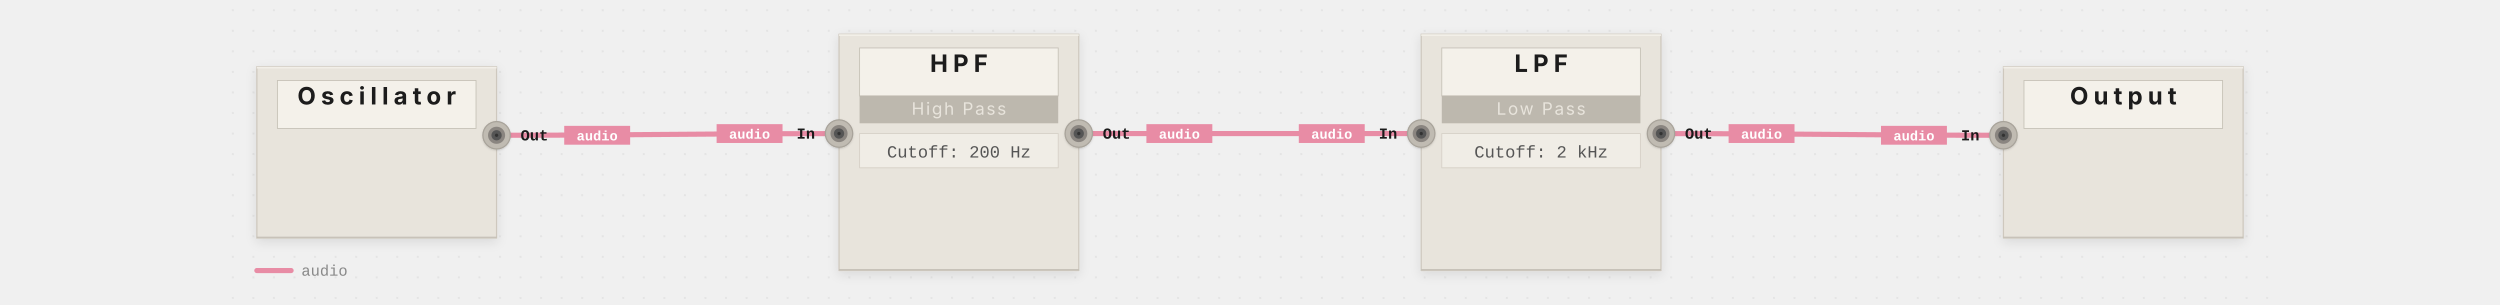
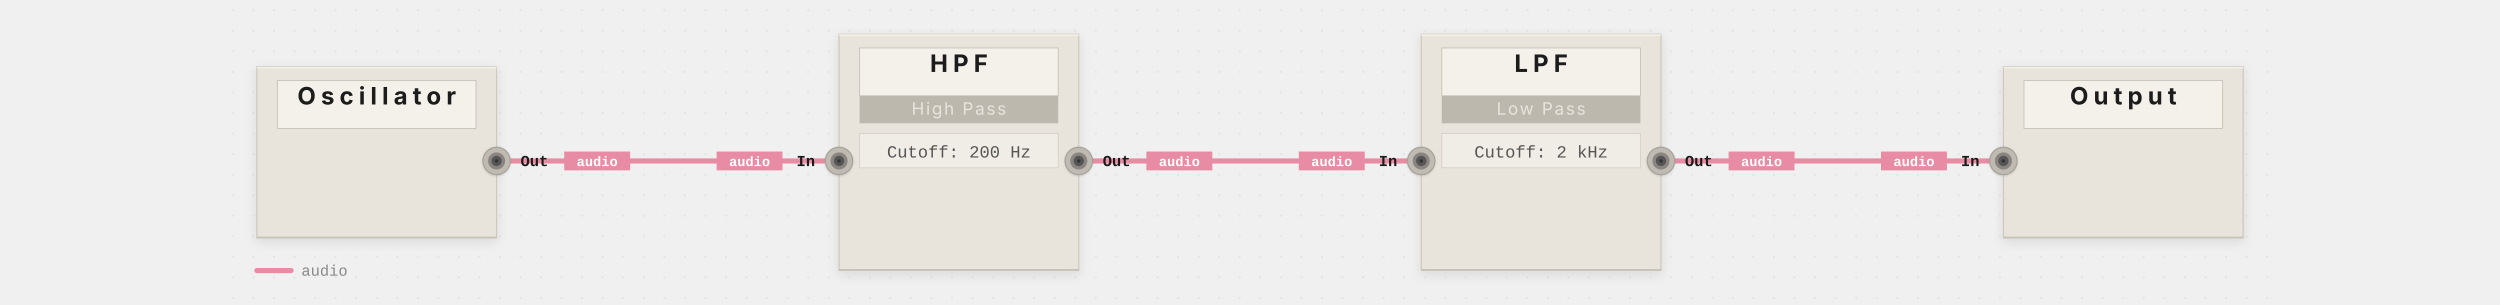
- <svg xmlns="http://www.w3.org/2000/svg" viewBox="-130 0 1460 178" width="100%" data-pf-min-width="1460" role="img" aria-labelledby="pf-141852-title pf-141852-desc">
+ <svg xmlns="http://www.w3.org/2000/svg" viewBox="-130 0 1460 178" width="100%" data-pf-min-width="1460" role="img" aria-labelledby="pf-c6f72e-title pf-c6f72e-desc">
  <style>@media print { .pf-panel, .pf-jack { filter: none; } }</style>
  <defs>
-     <filter id="pf-141852-panel-shadow" x="-20%" y="-20%" width="140%" height="140%">
+     <filter id="pf-c6f72e-panel-shadow" x="-20%" y="-20%" width="140%" height="140%">
      <feDropShadow dx="0" dy="2" stdDeviation="3" flood-opacity="0.1" />
    </filter>
-     <filter id="pf-141852-jack-shadow" x="-20%" y="-20%" width="140%" height="140%">
+     <filter id="pf-c6f72e-jack-shadow" x="-20%" y="-20%" width="140%" height="140%">
      <feDropShadow dx="0" dy="0.5" stdDeviation="0.8" flood-opacity="0.15" />
    </filter>
-     <pattern id="pf-141852-dots" width="12" height="12" patternUnits="userSpaceOnUse">
+     <pattern id="pf-c6f72e-dots" width="12" height="12" patternUnits="userSpaceOnUse">
      <circle cx="6" cy="6" r="0.5" fill="#aaaaaa" opacity="0.3" />
    </pattern>
  </defs>
  <g class="pf-layer-bg">
-     <rect width="1200" height="178" fill="url(#pf-141852-dots)" />
+     <rect width="1200" height="178" fill="url(#pf-c6f72e-dots)" />
  </g>
  <g class="pf-layer-cables">
-     <path d="M 160 79 C 240 79, 280 78, 360 78" stroke="#e88ca5" stroke-width="3" fill="none" stroke-linecap="round" stroke-linejoin="round" data-connection="conn-0" data-signal="audio" />
-     <path d="M 500 78 C 580 78, 620 78, 700 78" stroke="#e88ca5" stroke-width="3" fill="none" stroke-linecap="round" stroke-linejoin="round" data-connection="conn-1" data-signal="audio" />
-     <path d="M 840 78 C 920 78, 960 79, 1040 79" stroke="#e88ca5" stroke-width="3" fill="none" stroke-linecap="round" stroke-linejoin="round" data-connection="conn-2" data-signal="audio" />
-     <circle cx="160" cy="79" r="3.5" fill="#d47a93" />
-     <circle cx="360" cy="78" r="3.5" fill="#d47a93" />
-     <circle cx="500" cy="78" r="3.5" fill="#d47a93" />
-     <circle cx="700" cy="78" r="3.5" fill="#d47a93" />
-     <circle cx="840" cy="78" r="3.5" fill="#d47a93" />
-     <circle cx="1040" cy="79" r="3.5" fill="#d47a93" />
+     <path d="M 160 94 C 240 94, 280 94, 360 94" stroke="#e88ca5" stroke-width="3" fill="none" stroke-linecap="round" stroke-linejoin="round" data-connection="conn-0" data-signal="audio" />
+     <path d="M 500 94 C 580 94, 620 94, 700 94" stroke="#e88ca5" stroke-width="3" fill="none" stroke-linecap="round" stroke-linejoin="round" data-connection="conn-1" data-signal="audio" />
+     <path d="M 840 94 C 920 94, 960 94, 1040 94" stroke="#e88ca5" stroke-width="3" fill="none" stroke-linecap="round" stroke-linejoin="round" data-connection="conn-2" data-signal="audio" />
+     <circle cx="160" cy="94" r="3.5" fill="#d47a93" />
+     <circle cx="360" cy="94" r="3.5" fill="#d47a93" />
+     <circle cx="500" cy="94" r="3.5" fill="#d47a93" />
+     <circle cx="700" cy="94" r="3.5" fill="#d47a93" />
+     <circle cx="840" cy="94" r="3.5" fill="#d47a93" />
+     <circle cx="1040" cy="94" r="3.5" fill="#d47a93" />
  </g>
  <g class="pf-layer-panels">
-     <g data-module="HPF" filter="url(#pf-141852-panel-shadow)">
+     <g data-module="HPF" filter="url(#pf-c6f72e-panel-shadow)">
      <rect x="360" y="20" width="140" height="138" fill="#e8e4dc" stroke="#cec8be" stroke-width="0.75" rx="0" />
      <line x1="360" y1="20.5" x2="500" y2="20.5" stroke="#f2efe8" stroke-width="1" />
      <line x1="360" y1="157.5" x2="500" y2="157.5" stroke="#bdb8ae" stroke-width="0.5" />
      <rect x="372" y="28" width="116" height="28" fill="#f4f1ea" stroke="#c5c0b6" stroke-width="0.5" />
      <text x="430" y="42" text-anchor="middle" font-family="system-ui, -apple-system, BlinkMacSystemFont, 'Segoe UI', sans-serif" font-size="14" font-weight="700" fill="#1a1a1a" letter-spacing="3">HPF</text>
      <rect class="pf-sublabel-bar" x="372" y="56" width="116" height="16" fill="#bdb8ae" />
      <text x="430" y="67" text-anchor="middle" font-family="system-ui, -apple-system, BlinkMacSystemFont, 'Segoe UI', sans-serif" font-size="10" fill="#e8e4dc" letter-spacing="1">High Pass</text>
    </g>
-     <g data-module="LPF" filter="url(#pf-141852-panel-shadow)">
+     <g data-module="LPF" filter="url(#pf-c6f72e-panel-shadow)">
      <rect x="700" y="20" width="140" height="138" fill="#e8e4dc" stroke="#cec8be" stroke-width="0.75" rx="0" />
      <line x1="700" y1="20.5" x2="840" y2="20.5" stroke="#f2efe8" stroke-width="1" />
      <line x1="700" y1="157.5" x2="840" y2="157.5" stroke="#bdb8ae" stroke-width="0.5" />
      <rect x="712" y="28" width="116" height="28" fill="#f4f1ea" stroke="#c5c0b6" stroke-width="0.5" />
      <text x="770" y="42" text-anchor="middle" font-family="system-ui, -apple-system, BlinkMacSystemFont, 'Segoe UI', sans-serif" font-size="14" font-weight="700" fill="#1a1a1a" letter-spacing="3">LPF</text>
      <rect class="pf-sublabel-bar" x="712" y="56" width="116" height="16" fill="#bdb8ae" />
      <text x="770" y="67" text-anchor="middle" font-family="system-ui, -apple-system, BlinkMacSystemFont, 'Segoe UI', sans-serif" font-size="10" fill="#e8e4dc" letter-spacing="1">Low Pass</text>
    </g>
-     <g data-module="Oscillator" filter="url(#pf-141852-panel-shadow)">
+     <g data-module="Oscillator" filter="url(#pf-c6f72e-panel-shadow)">
      <rect x="20" y="39" width="140" height="100" fill="#e8e4dc" stroke="#cec8be" stroke-width="0.75" rx="0" />
      <line x1="20" y1="39.5" x2="160" y2="39.5" stroke="#f2efe8" stroke-width="1" />
      <line x1="20" y1="138.5" x2="160" y2="138.5" stroke="#bdb8ae" stroke-width="0.5" />
      <rect x="32" y="47" width="116" height="28" fill="#f4f1ea" stroke="#c5c0b6" stroke-width="0.5" />
      <text x="90" y="61" text-anchor="middle" font-family="system-ui, -apple-system, BlinkMacSystemFont, 'Segoe UI', sans-serif" font-size="14" font-weight="700" fill="#1a1a1a" letter-spacing="3">Oscillator</text>
    </g>
-     <g data-module="Output" filter="url(#pf-141852-panel-shadow)">
+     <g data-module="Output" filter="url(#pf-c6f72e-panel-shadow)">
      <rect x="1040" y="39" width="140" height="100" fill="#e8e4dc" stroke="#cec8be" stroke-width="0.75" rx="0" />
      <line x1="1040" y1="39.5" x2="1180" y2="39.5" stroke="#f2efe8" stroke-width="1" />
      <line x1="1040" y1="138.5" x2="1180" y2="138.5" stroke="#bdb8ae" stroke-width="0.5" />
      <rect x="1052" y="47" width="116" height="28" fill="#f4f1ea" stroke="#c5c0b6" stroke-width="0.5" />
      <text x="1110" y="61" text-anchor="middle" font-family="system-ui, -apple-system, BlinkMacSystemFont, 'Segoe UI', sans-serif" font-size="14" font-weight="700" fill="#1a1a1a" letter-spacing="3">Output</text>
    </g>
  </g>
  <g class="pf-layer-params">
    <rect x="372" y="78" width="116" height="20" fill="#f0ede6" stroke="#d5d0c6" stroke-width="0.5" />
    <text x="430" y="92" text-anchor="middle" font-family="'SF Mono', 'Fira Code', Consolas, 'Courier New', monospace" font-size="10" fill="#555555">Cutoff: 200 Hz</text>
    <rect x="712" y="78" width="116" height="20" fill="#f0ede6" stroke="#d5d0c6" stroke-width="0.5" />
    <text x="770" y="92" text-anchor="middle" font-family="'SF Mono', 'Fira Code', Consolas, 'Courier New', monospace" font-size="10" fill="#555555">Cutoff: 2 kHz</text>
  </g>
  <g class="pf-layer-jacks">
-     <g data-port="hpf.in" filter="url(#pf-141852-jack-shadow)">
-       <circle cx="360" cy="78" r="8" fill="#c0bbb2" stroke="#a8a39a" stroke-width="0.75" />
-       <circle cx="360" cy="78" r="5" fill="#8a8580" />
-       <circle cx="360" cy="78" r="3" fill="#555555" />
-       <circle cx="360" cy="78" r="1" fill="#333333" />
+     <g data-port="hpf.in" filter="url(#pf-c6f72e-jack-shadow)">
+       <circle cx="360" cy="94" r="8" fill="#c0bbb2" stroke="#a8a39a" stroke-width="0.75" />
+       <circle cx="360" cy="94" r="5" fill="#8a8580" />
+       <circle cx="360" cy="94" r="3" fill="#555555" />
+       <circle cx="360" cy="94" r="1" fill="#333333" />
    </g>
-     <g data-port="hpf.out" filter="url(#pf-141852-jack-shadow)">
-       <circle cx="500" cy="78" r="8" fill="#c0bbb2" stroke="#a8a39a" stroke-width="0.75" />
-       <circle cx="500" cy="78" r="5" fill="#8a8580" />
-       <circle cx="500" cy="78" r="3" fill="#555555" />
-       <circle cx="500" cy="78" r="1" fill="#333333" />
+     <g data-port="hpf.out" filter="url(#pf-c6f72e-jack-shadow)">
+       <circle cx="500" cy="94" r="8" fill="#c0bbb2" stroke="#a8a39a" stroke-width="0.75" />
+       <circle cx="500" cy="94" r="5" fill="#8a8580" />
+       <circle cx="500" cy="94" r="3" fill="#555555" />
+       <circle cx="500" cy="94" r="1" fill="#333333" />
    </g>
-     <g data-port="lpf.in" filter="url(#pf-141852-jack-shadow)">
-       <circle cx="700" cy="78" r="8" fill="#c0bbb2" stroke="#a8a39a" stroke-width="0.75" />
-       <circle cx="700" cy="78" r="5" fill="#8a8580" />
-       <circle cx="700" cy="78" r="3" fill="#555555" />
-       <circle cx="700" cy="78" r="1" fill="#333333" />
+     <g data-port="lpf.in" filter="url(#pf-c6f72e-jack-shadow)">
+       <circle cx="700" cy="94" r="8" fill="#c0bbb2" stroke="#a8a39a" stroke-width="0.75" />
+       <circle cx="700" cy="94" r="5" fill="#8a8580" />
+       <circle cx="700" cy="94" r="3" fill="#555555" />
+       <circle cx="700" cy="94" r="1" fill="#333333" />
    </g>
-     <g data-port="lpf.out" filter="url(#pf-141852-jack-shadow)">
-       <circle cx="840" cy="78" r="8" fill="#c0bbb2" stroke="#a8a39a" stroke-width="0.75" />
-       <circle cx="840" cy="78" r="5" fill="#8a8580" />
-       <circle cx="840" cy="78" r="3" fill="#555555" />
-       <circle cx="840" cy="78" r="1" fill="#333333" />
+     <g data-port="lpf.out" filter="url(#pf-c6f72e-jack-shadow)">
+       <circle cx="840" cy="94" r="8" fill="#c0bbb2" stroke="#a8a39a" stroke-width="0.75" />
+       <circle cx="840" cy="94" r="5" fill="#8a8580" />
+       <circle cx="840" cy="94" r="3" fill="#555555" />
+       <circle cx="840" cy="94" r="1" fill="#333333" />
    </g>
-     <g data-port="oscillator.out" filter="url(#pf-141852-jack-shadow)">
-       <circle cx="160" cy="79" r="8" fill="#c0bbb2" stroke="#a8a39a" stroke-width="0.75" />
-       <circle cx="160" cy="79" r="5" fill="#8a8580" />
-       <circle cx="160" cy="79" r="3" fill="#555555" />
-       <circle cx="160" cy="79" r="1" fill="#333333" />
+     <g data-port="oscillator.out" filter="url(#pf-c6f72e-jack-shadow)">
+       <circle cx="160" cy="94" r="8" fill="#c0bbb2" stroke="#a8a39a" stroke-width="0.75" />
+       <circle cx="160" cy="94" r="5" fill="#8a8580" />
+       <circle cx="160" cy="94" r="3" fill="#555555" />
+       <circle cx="160" cy="94" r="1" fill="#333333" />
    </g>
-     <g data-port="output.in" filter="url(#pf-141852-jack-shadow)">
-       <circle cx="1040" cy="79" r="8" fill="#c0bbb2" stroke="#a8a39a" stroke-width="0.75" />
-       <circle cx="1040" cy="79" r="5" fill="#8a8580" />
-       <circle cx="1040" cy="79" r="3" fill="#555555" />
-       <circle cx="1040" cy="79" r="1" fill="#333333" />
+     <g data-port="output.in" filter="url(#pf-c6f72e-jack-shadow)">
+       <circle cx="1040" cy="94" r="8" fill="#c0bbb2" stroke="#a8a39a" stroke-width="0.75" />
+       <circle cx="1040" cy="94" r="5" fill="#8a8580" />
+       <circle cx="1040" cy="94" r="3" fill="#555555" />
+       <circle cx="1040" cy="94" r="1" fill="#333333" />
    </g>
  </g>
  <g class="pf-layer-labels">
-     <text x="346" y="81" font-family="'SF Mono', 'Fira Code', Consolas, 'Courier New', monospace" font-size="9" fill="#1a1a1a" font-weight="600" text-anchor="end">In</text>
-     <rect class="pf-port-pill" x="288.5" y="72.5" width="38.5" height="11" rx="0" fill="#e88ca5" data-signal="audio" />
-     <text class="pf-port-pill-text" x="307.75" y="81" text-anchor="middle" font-family="'SF Mono', 'Fira Code', Consolas, 'Courier New', monospace" font-size="8" fill="#ffffff" font-weight="600">audio</text>
-     <text x="514" y="81" font-family="'SF Mono', 'Fira Code', Consolas, 'Courier New', monospace" font-size="9" fill="#1a1a1a" font-weight="600" text-anchor="start">Out</text>
-     <rect class="pf-port-pill" x="539.5" y="72.5" width="38.5" height="11" rx="0" fill="#e88ca5" data-signal="audio" />
-     <text class="pf-port-pill-text" x="558.75" y="81" text-anchor="middle" font-family="'SF Mono', 'Fira Code', Consolas, 'Courier New', monospace" font-size="8" fill="#ffffff" font-weight="600">audio</text>
-     <text x="686" y="81" font-family="'SF Mono', 'Fira Code', Consolas, 'Courier New', monospace" font-size="9" fill="#1a1a1a" font-weight="600" text-anchor="end">In</text>
-     <rect class="pf-port-pill" x="628.5" y="72.5" width="38.5" height="11" rx="0" fill="#e88ca5" data-signal="audio" />
-     <text class="pf-port-pill-text" x="647.75" y="81" text-anchor="middle" font-family="'SF Mono', 'Fira Code', Consolas, 'Courier New', monospace" font-size="8" fill="#ffffff" font-weight="600">audio</text>
-     <text x="854" y="81" font-family="'SF Mono', 'Fira Code', Consolas, 'Courier New', monospace" font-size="9" fill="#1a1a1a" font-weight="600" text-anchor="start">Out</text>
-     <rect class="pf-port-pill" x="879.5" y="72.5" width="38.5" height="11" rx="0" fill="#e88ca5" data-signal="audio" />
-     <text class="pf-port-pill-text" x="898.75" y="81" text-anchor="middle" font-family="'SF Mono', 'Fira Code', Consolas, 'Courier New', monospace" font-size="8" fill="#ffffff" font-weight="600">audio</text>
-     <text x="174" y="82" font-family="'SF Mono', 'Fira Code', Consolas, 'Courier New', monospace" font-size="9" fill="#1a1a1a" font-weight="600" text-anchor="start">Out</text>
-     <rect class="pf-port-pill" x="199.5" y="73.5" width="38.5" height="11" rx="0" fill="#e88ca5" data-signal="audio" />
-     <text class="pf-port-pill-text" x="218.75" y="82" text-anchor="middle" font-family="'SF Mono', 'Fira Code', Consolas, 'Courier New', monospace" font-size="8" fill="#ffffff" font-weight="600">audio</text>
-     <text x="1026" y="82" font-family="'SF Mono', 'Fira Code', Consolas, 'Courier New', monospace" font-size="9" fill="#1a1a1a" font-weight="600" text-anchor="end">In</text>
-     <rect class="pf-port-pill" x="968.5" y="73.5" width="38.5" height="11" rx="0" fill="#e88ca5" data-signal="audio" />
-     <text class="pf-port-pill-text" x="987.75" y="82" text-anchor="middle" font-family="'SF Mono', 'Fira Code', Consolas, 'Courier New', monospace" font-size="8" fill="#ffffff" font-weight="600">audio</text>
+     <text x="346" y="97" font-family="'SF Mono', 'Fira Code', Consolas, 'Courier New', monospace" font-size="9" fill="#1a1a1a" font-weight="600" text-anchor="end">In</text>
+     <rect class="pf-port-pill" x="288.5" y="88.5" width="38.5" height="11" rx="0" fill="#e88ca5" data-signal="audio" />
+     <text class="pf-port-pill-text" x="307.75" y="97" text-anchor="middle" font-family="'SF Mono', 'Fira Code', Consolas, 'Courier New', monospace" font-size="8" fill="#ffffff" font-weight="600">audio</text>
+     <text x="514" y="97" font-family="'SF Mono', 'Fira Code', Consolas, 'Courier New', monospace" font-size="9" fill="#1a1a1a" font-weight="600" text-anchor="start">Out</text>
+     <rect class="pf-port-pill" x="539.5" y="88.5" width="38.5" height="11" rx="0" fill="#e88ca5" data-signal="audio" />
+     <text class="pf-port-pill-text" x="558.75" y="97" text-anchor="middle" font-family="'SF Mono', 'Fira Code', Consolas, 'Courier New', monospace" font-size="8" fill="#ffffff" font-weight="600">audio</text>
+     <text x="686" y="97" font-family="'SF Mono', 'Fira Code', Consolas, 'Courier New', monospace" font-size="9" fill="#1a1a1a" font-weight="600" text-anchor="end">In</text>
+     <rect class="pf-port-pill" x="628.5" y="88.5" width="38.5" height="11" rx="0" fill="#e88ca5" data-signal="audio" />
+     <text class="pf-port-pill-text" x="647.75" y="97" text-anchor="middle" font-family="'SF Mono', 'Fira Code', Consolas, 'Courier New', monospace" font-size="8" fill="#ffffff" font-weight="600">audio</text>
+     <text x="854" y="97" font-family="'SF Mono', 'Fira Code', Consolas, 'Courier New', monospace" font-size="9" fill="#1a1a1a" font-weight="600" text-anchor="start">Out</text>
+     <rect class="pf-port-pill" x="879.5" y="88.5" width="38.5" height="11" rx="0" fill="#e88ca5" data-signal="audio" />
+     <text class="pf-port-pill-text" x="898.75" y="97" text-anchor="middle" font-family="'SF Mono', 'Fira Code', Consolas, 'Courier New', monospace" font-size="8" fill="#ffffff" font-weight="600">audio</text>
+     <text x="174" y="97" font-family="'SF Mono', 'Fira Code', Consolas, 'Courier New', monospace" font-size="9" fill="#1a1a1a" font-weight="600" text-anchor="start">Out</text>
+     <rect class="pf-port-pill" x="199.5" y="88.5" width="38.5" height="11" rx="0" fill="#e88ca5" data-signal="audio" />
+     <text class="pf-port-pill-text" x="218.75" y="97" text-anchor="middle" font-family="'SF Mono', 'Fira Code', Consolas, 'Courier New', monospace" font-size="8" fill="#ffffff" font-weight="600">audio</text>
+     <text x="1026" y="97" font-family="'SF Mono', 'Fira Code', Consolas, 'Courier New', monospace" font-size="9" fill="#1a1a1a" font-weight="600" text-anchor="end">In</text>
+     <rect class="pf-port-pill" x="968.5" y="88.5" width="38.5" height="11" rx="0" fill="#e88ca5" data-signal="audio" />
+     <text class="pf-port-pill-text" x="987.75" y="97" text-anchor="middle" font-family="'SF Mono', 'Fira Code', Consolas, 'Courier New', monospace" font-size="8" fill="#ffffff" font-weight="600">audio</text>
  </g>
  <g class="pf-layer-annotations" />
  <g class="pf-layer-legend">
    <g transform="translate(20, 158)">
      <line x1="0" y1="0" x2="20" y2="0" stroke="#e88ca5" stroke-width="3" stroke-linecap="round" />
      <text x="26" y="3" font-family="'SF Mono', 'Fira Code', Consolas, 'Courier New', monospace" font-size="9" fill="#888888">audio</text>
    </g>
  </g>
</svg>
